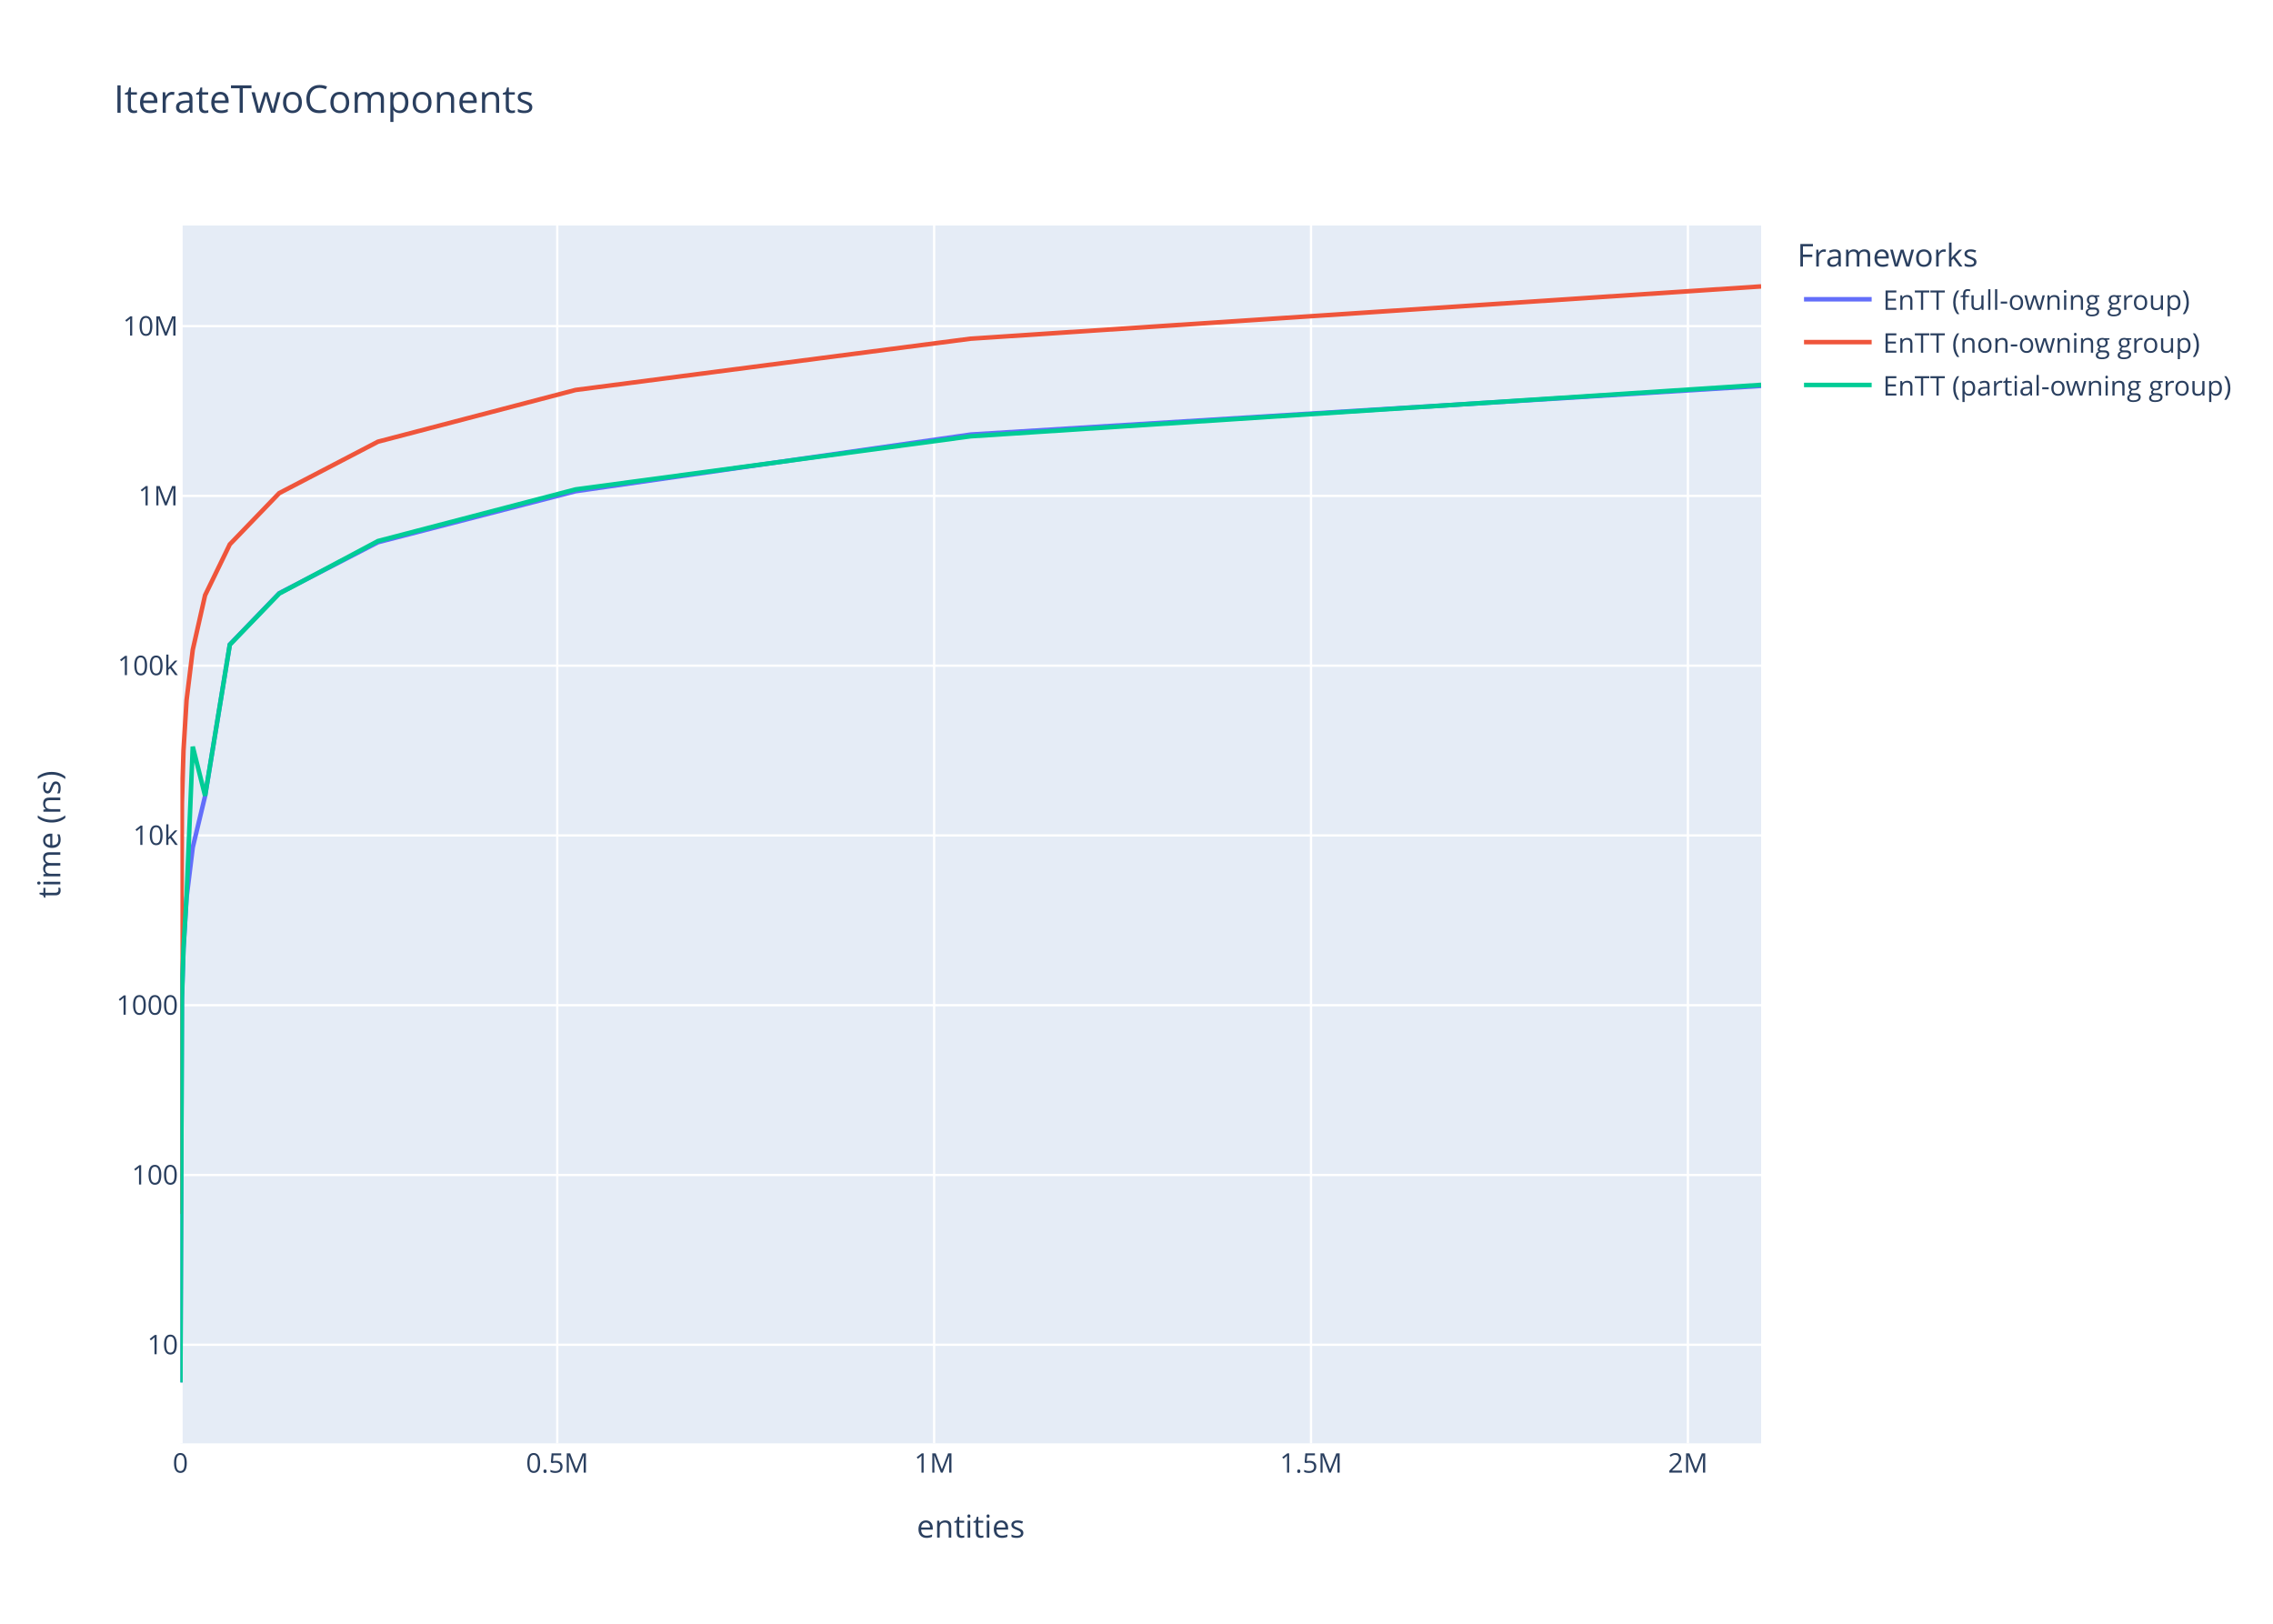
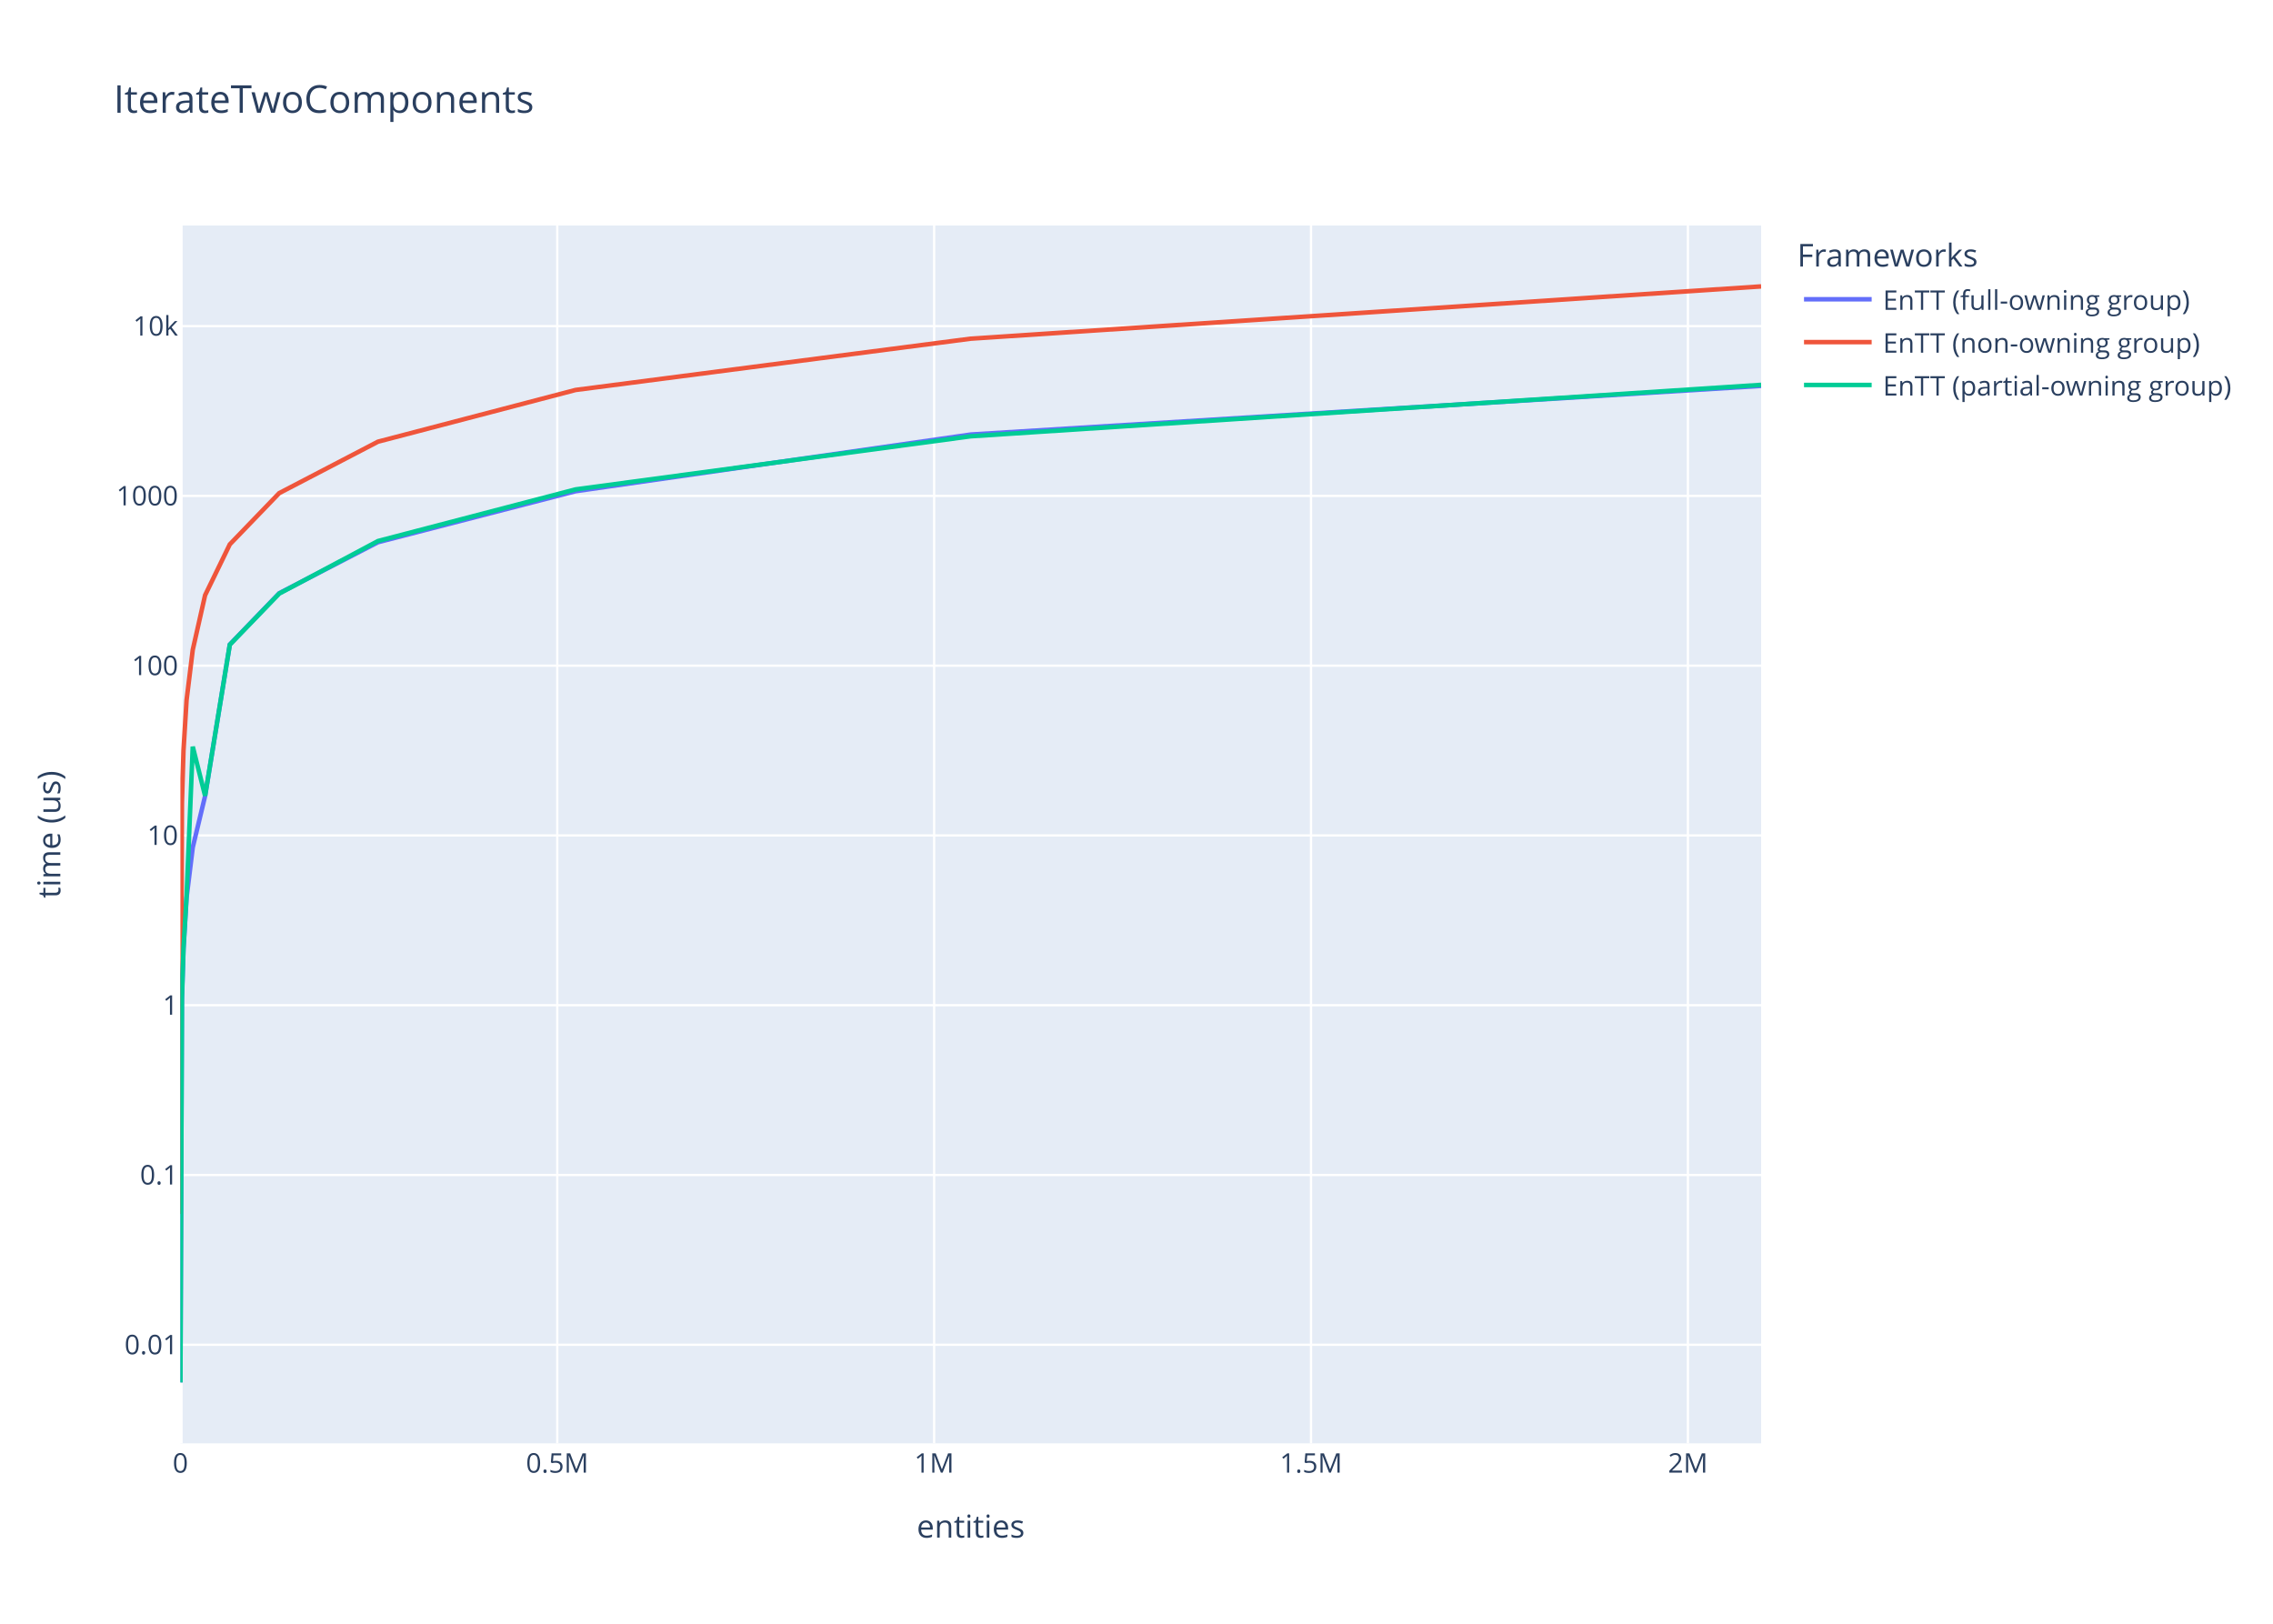
<svg xmlns="http://www.w3.org/2000/svg" class="main-svg" width="1008" height="720" style="" viewBox="0 0 1008 720">
  <rect x="0" y="0" width="1008" height="720" style="fill: rgb(255, 255, 255); fill-opacity: 1;" />
-   <defs id="defs-d50baa">
+   <defs id="defs-214a4f">
    <g class="clips">
-       <clipPath id="clipd50baaxyplot" class="plotclip">
+       <clipPath id="clip214a4fxyplot" class="plotclip">
        <rect width="701" height="540" />
      </clipPath>
-       <clipPath class="axesclip" id="clipd50baax">
+       <clipPath class="axesclip" id="clip214a4fx">
        <rect x="80" y="0" width="701" height="720" />
      </clipPath>
-       <clipPath class="axesclip" id="clipd50baay">
+       <clipPath class="axesclip" id="clip214a4fy">
        <rect x="0" y="100" width="1008" height="540" />
      </clipPath>
-       <clipPath class="axesclip" id="clipd50baaxy">
+       <clipPath class="axesclip" id="clip214a4fxy">
        <rect x="80" y="100" width="701" height="540" />
      </clipPath>
    </g>
    <g class="gradients" />
    <g class="patterns" />
  </defs>
  <g class="bglayer">
    <rect class="bg" x="80" y="100" width="701" height="540" style="fill: rgb(229, 236, 246); fill-opacity: 1; stroke-width: 0;" />
  </g>
  <g class="layer-below">
    <g class="imagelayer" />
    <g class="shapelayer" />
  </g>
  <g class="cartesianlayer">
    <g class="subplot xy">
      <g class="layer-subplot">
        <g class="shapelayer" />
        <g class="imagelayer" />
      </g>
      <g class="minor-gridlayer">
        <g class="x" />
        <g class="y" />
      </g>
      <g class="gridlayer">
        <g class="x">
          <path class="xgrid crisp" transform="translate(247.13,0)" d="M0,100v540" style="stroke: rgb(255, 255, 255); stroke-opacity: 1; stroke-width: 1px;" />
          <path class="xgrid crisp" transform="translate(414.26,0)" d="M0,100v540" style="stroke: rgb(255, 255, 255); stroke-opacity: 1; stroke-width: 1px;" />
          <path class="xgrid crisp" transform="translate(581.39,0)" d="M0,100v540" style="stroke: rgb(255, 255, 255); stroke-opacity: 1; stroke-width: 1px;" />
          <path class="xgrid crisp" transform="translate(748.53,0)" d="M0,100v540" style="stroke: rgb(255, 255, 255); stroke-opacity: 1; stroke-width: 1px;" />
        </g>
        <g class="y">
          <path class="ygrid crisp" transform="translate(0,596.3)" d="M80,0h701" style="stroke: rgb(255, 255, 255); stroke-opacity: 1; stroke-width: 1px;" />
          <path class="ygrid crisp" transform="translate(0,521.02)" d="M80,0h701" style="stroke: rgb(255, 255, 255); stroke-opacity: 1; stroke-width: 1px;" />
          <path class="ygrid crisp" transform="translate(0,445.73)" d="M80,0h701" style="stroke: rgb(255, 255, 255); stroke-opacity: 1; stroke-width: 1px;" />
          <path class="ygrid crisp" transform="translate(0,370.45)" d="M80,0h701" style="stroke: rgb(255, 255, 255); stroke-opacity: 1; stroke-width: 1px;" />
          <path class="ygrid crisp" transform="translate(0,295.17)" d="M80,0h701" style="stroke: rgb(255, 255, 255); stroke-opacity: 1; stroke-width: 1px;" />
          <path class="ygrid crisp" transform="translate(0,219.89)" d="M80,0h701" style="stroke: rgb(255, 255, 255); stroke-opacity: 1; stroke-width: 1px;" />
          <path class="ygrid crisp" transform="translate(0,144.61)" d="M80,0h701" style="stroke: rgb(255, 255, 255); stroke-opacity: 1; stroke-width: 1px;" />
        </g>
      </g>
      <g class="zerolinelayer">
        <path class="xzl zl crisp" transform="translate(80,0)" d="M0,100v540" style="stroke: rgb(255, 255, 255); stroke-opacity: 1; stroke-width: 2px;" />
      </g>
      <path class="xlines-below" />
      <path class="ylines-below" />
      <g class="overlines-below" />
      <g class="xaxislayer-below" />
      <g class="yaxislayer-below" />
      <g class="overaxes-below" />
-       <g class="plot" transform="translate(80,100)" clip-path="url(#clipd50baaxyplot)">
+       <g class="plot" transform="translate(80,100)" clip-path="url(#clip214a4fxyplot)">
        <g class="scatterlayer mlayer">
-           <g class="trace scatter trace9b39c2" style="stroke-miterlimit: 2; opacity: 1;">
+           <g class="trace scatter tracef693d8" style="stroke-miterlimit: 2; opacity: 1;">
            <g class="fills" />
            <g class="errorbars" />
            <g class="lines">
              <path class="js-line" d="M0,513L0.68,343.43L1.37,320.89L2.74,298.01L5.48,275.73L10.95,252.98L21.91,185.79L43.81,163.06L87.63,140.43L175.25,117.81L350.5,92.68L701,71.11" style="vector-effect: non-scaling-stroke; fill: none; stroke: rgb(99, 110, 250); stroke-opacity: 1; stroke-width: 2px; opacity: 1;" />
            </g>
            <g class="points" />
            <g class="text" />
          </g>
-           <g class="trace scatter trace166e2b" style="stroke-miterlimit: 2; opacity: 1;">
+           <g class="trace scatter trace3da579" style="stroke-miterlimit: 2; opacity: 1;">
            <g class="fills" />
            <g class="errorbars" />
            <g class="lines">
              <path class="js-line" d="M0,438.27L0.68,256.12L1.37,232.86L2.74,210.4L5.48,188.14L10.95,163.93L21.91,141.38L43.81,118.67L87.63,95.85L175.25,72.92L350.5,50.17L701,27" style="vector-effect: non-scaling-stroke; fill: none; stroke: rgb(239, 85, 59); stroke-opacity: 1; stroke-width: 2px; opacity: 1;" />
            </g>
            <g class="points" />
            <g class="text" />
          </g>
-           <g class="trace scatter trace5abdac" style="stroke-miterlimit: 2; opacity: 1;">
+           <g class="trace scatter tracecfde35" style="stroke-miterlimit: 2; opacity: 1;">
            <g class="fills" />
            <g class="errorbars" />
            <g class="lines">
              <path class="js-line" d="M0,513L0.68,342.15L1.37,320.39L2.74,297.4L5.48,231.08L10.95,252.86L21.91,185.88L43.81,163.22L87.63,139.9L175.25,117.01L350.5,93.45L701,70.65" style="vector-effect: non-scaling-stroke; fill: none; stroke: rgb(0, 204, 150); stroke-opacity: 1; stroke-width: 2px; opacity: 1;" />
            </g>
            <g class="points" />
            <g class="text" />
          </g>
        </g>
      </g>
      <g class="overplot" />
      <path class="xlines-above crisp" d="M0,0" style="fill: none;" />
      <path class="ylines-above crisp" d="M0,0" style="fill: none;" />
      <g class="overlines-above" />
      <g class="xaxislayer-above">
        <g class="xtick">
          <text text-anchor="middle" x="0" y="653" transform="translate(80,0)" style="font-family: 'Open Sans', verdana, arial, sans-serif; font-size: 12px; fill: rgb(42, 63, 95); fill-opacity: 1; white-space: pre; opacity: 1;">0</text>
        </g>
        <g class="xtick">
          <text text-anchor="middle" x="0" y="653" style="font-family: 'Open Sans', verdana, arial, sans-serif; font-size: 12px; fill: rgb(42, 63, 95); fill-opacity: 1; white-space: pre; opacity: 1;" transform="translate(247.13,0)">0.5M</text>
        </g>
        <g class="xtick">
          <text text-anchor="middle" x="0" y="653" style="font-family: 'Open Sans', verdana, arial, sans-serif; font-size: 12px; fill: rgb(42, 63, 95); fill-opacity: 1; white-space: pre; opacity: 1;" transform="translate(414.26,0)">1M</text>
        </g>
        <g class="xtick">
          <text text-anchor="middle" x="0" y="653" style="font-family: 'Open Sans', verdana, arial, sans-serif; font-size: 12px; fill: rgb(42, 63, 95); fill-opacity: 1; white-space: pre; opacity: 1;" transform="translate(581.39,0)">1.5M</text>
        </g>
        <g class="xtick">
          <text text-anchor="middle" x="0" y="653" style="font-family: 'Open Sans', verdana, arial, sans-serif; font-size: 12px; fill: rgb(42, 63, 95); fill-opacity: 1; white-space: pre; opacity: 1;" transform="translate(748.53,0)">2M</text>
        </g>
      </g>
      <g class="yaxislayer-above">
        <g class="ytick">
-           <text text-anchor="end" x="79" y="4.2" transform="translate(0,596.3)" style="font-family: 'Open Sans', verdana, arial, sans-serif; font-size: 12px; fill: rgb(42, 63, 95); fill-opacity: 1; white-space: pre; opacity: 1;">10</text>
-         </g>
-         <g class="ytick">
-           <text text-anchor="end" x="79" y="4.2" style="font-family: 'Open Sans', verdana, arial, sans-serif; font-size: 12px; fill: rgb(42, 63, 95); fill-opacity: 1; white-space: pre; opacity: 1;" transform="translate(0,521.02)">100</text>
-         </g>
-         <g class="ytick">
-           <text text-anchor="end" x="79" y="4.2" style="font-family: 'Open Sans', verdana, arial, sans-serif; font-size: 12px; fill: rgb(42, 63, 95); fill-opacity: 1; white-space: pre; opacity: 1;" transform="translate(0,445.73)">1000</text>
-         </g>
-         <g class="ytick">
-           <text text-anchor="end" x="79" y="4.2" style="font-family: 'Open Sans', verdana, arial, sans-serif; font-size: 12px; fill: rgb(42, 63, 95); fill-opacity: 1; white-space: pre; opacity: 1;" transform="translate(0,370.45)">10k</text>
-         </g>
-         <g class="ytick">
-           <text text-anchor="end" x="79" y="4.2" style="font-family: 'Open Sans', verdana, arial, sans-serif; font-size: 12px; fill: rgb(42, 63, 95); fill-opacity: 1; white-space: pre; opacity: 1;" transform="translate(0,295.17)">100k</text>
-         </g>
-         <g class="ytick">
-           <text text-anchor="end" x="79" y="4.2" style="font-family: 'Open Sans', verdana, arial, sans-serif; font-size: 12px; fill: rgb(42, 63, 95); fill-opacity: 1; white-space: pre; opacity: 1;" transform="translate(0,219.89)">1M</text>
-         </g>
-         <g class="ytick">
-           <text text-anchor="end" x="79" y="4.2" style="font-family: 'Open Sans', verdana, arial, sans-serif; font-size: 12px; fill: rgb(42, 63, 95); fill-opacity: 1; white-space: pre; opacity: 1;" transform="translate(0,144.61)">10M</text>
+           <text text-anchor="end" x="79" y="4.2" transform="translate(0,596.3)" style="font-family: 'Open Sans', verdana, arial, sans-serif; font-size: 12px; fill: rgb(42, 63, 95); fill-opacity: 1; white-space: pre; opacity: 1;">0.01</text>
+         </g>
+         <g class="ytick">
+           <text text-anchor="end" x="79" y="4.2" style="font-family: 'Open Sans', verdana, arial, sans-serif; font-size: 12px; fill: rgb(42, 63, 95); fill-opacity: 1; white-space: pre; opacity: 1;" transform="translate(0,521.02)">0.1</text>
+         </g>
+         <g class="ytick">
+           <text text-anchor="end" x="79" y="4.2" style="font-family: 'Open Sans', verdana, arial, sans-serif; font-size: 12px; fill: rgb(42, 63, 95); fill-opacity: 1; white-space: pre; opacity: 1;" transform="translate(0,445.73)">1</text>
+         </g>
+         <g class="ytick">
+           <text text-anchor="end" x="79" y="4.2" style="font-family: 'Open Sans', verdana, arial, sans-serif; font-size: 12px; fill: rgb(42, 63, 95); fill-opacity: 1; white-space: pre; opacity: 1;" transform="translate(0,370.45)">10</text>
+         </g>
+         <g class="ytick">
+           <text text-anchor="end" x="79" y="4.2" style="font-family: 'Open Sans', verdana, arial, sans-serif; font-size: 12px; fill: rgb(42, 63, 95); fill-opacity: 1; white-space: pre; opacity: 1;" transform="translate(0,295.17)">100</text>
+         </g>
+         <g class="ytick">
+           <text text-anchor="end" x="79" y="4.2" style="font-family: 'Open Sans', verdana, arial, sans-serif; font-size: 12px; fill: rgb(42, 63, 95); fill-opacity: 1; white-space: pre; opacity: 1;" transform="translate(0,219.89)">1000</text>
+         </g>
+         <g class="ytick">
+           <text text-anchor="end" x="79" y="4.2" style="font-family: 'Open Sans', verdana, arial, sans-serif; font-size: 12px; fill: rgb(42, 63, 95); fill-opacity: 1; white-space: pre; opacity: 1;" transform="translate(0,144.61)">10k</text>
        </g>
      </g>
      <g class="overaxes-above" />
    </g>
  </g>
  <g class="polarlayer" />
  <g class="smithlayer" />
  <g class="ternarylayer" />
  <g class="geolayer" />
  <g class="funnelarealayer" />
  <g class="pielayer" />
  <g class="iciclelayer" />
  <g class="treemaplayer" />
  <g class="sunburstlayer" />
  <g class="glimages" />
-   <defs id="topdefs-d50baa">
+   <defs id="topdefs-214a4f">
    <g class="clips" />
-     <clipPath id="legendd50baa">
+     <clipPath id="legend214a4f">
      <rect width="201" height="86" x="0" y="0" />
    </clipPath>
  </defs>
  <g class="layer-above">
    <g class="imagelayer" />
    <g class="shapelayer" />
  </g>
  <g class="infolayer">
    <g class="legend" pointer-events="all" transform="translate(795.02,100)">
      <rect class="bg" shape-rendering="crispEdges" style="stroke: rgb(68, 68, 68); stroke-opacity: 1; fill: rgb(255, 255, 255); fill-opacity: 1; stroke-width: 0px;" width="201" height="86" x="0" y="0" />
-       <g class="scrollbox" transform="" clip-path="url(#legendd50baa)">
+       <g class="scrollbox" transform="" clip-path="url(#legend214a4f)">
        <text class="legendtitletext" text-anchor="start" x="2" y="18.2" style="font-family: 'Open Sans', verdana, arial, sans-serif; font-size: 14px; fill: rgb(42, 63, 95); fill-opacity: 1; white-space: pre;">Frameworks</text>
        <g class="groups" transform="">
          <g class="traces" transform="translate(0,32.7)" style="opacity: 1;">
            <text class="legendtext" text-anchor="start" x="40" y="4.68" style="font-family: 'Open Sans', verdana, arial, sans-serif; font-size: 12px; fill: rgb(42, 63, 95); fill-opacity: 1; white-space: pre;">EnTT (full-owning group)</text>
            <g class="layers" style="opacity: 1;">
              <g class="legendfill" />
              <g class="legendlines">
                <path class="js-line" d="M5,0h30" style="fill: none; stroke: rgb(99, 110, 250); stroke-opacity: 1; stroke-width: 2px;" />
              </g>
              <g class="legendsymbols">
                <g class="legendpoints" />
              </g>
            </g>
            <rect class="legendtoggle" x="0" y="-9.5" width="195.234" height="19" style="fill: rgb(0, 0, 0); fill-opacity: 0;" />
          </g>
        </g>
        <g class="groups" transform="">
          <g class="traces" transform="translate(0,51.7)" style="opacity: 1;">
            <text class="legendtext" text-anchor="start" x="40" y="4.68" style="font-family: 'Open Sans', verdana, arial, sans-serif; font-size: 12px; fill: rgb(42, 63, 95); fill-opacity: 1; white-space: pre;">EnTT (non-owning group)</text>
            <g class="layers" style="opacity: 1;">
              <g class="legendfill" />
              <g class="legendlines">
                <path class="js-line" d="M5,0h30" style="fill: none; stroke: rgb(239, 85, 59); stroke-opacity: 1; stroke-width: 2px;" />
              </g>
              <g class="legendsymbols">
                <g class="legendpoints" />
              </g>
            </g>
            <rect class="legendtoggle" x="0" y="-9.5" width="195.234" height="19" style="fill: rgb(0, 0, 0); fill-opacity: 0;" />
          </g>
        </g>
        <g class="groups" transform="">
          <g class="traces" transform="translate(0,70.7)" style="opacity: 1;">
            <text class="legendtext" text-anchor="start" x="40" y="4.68" style="font-family: 'Open Sans', verdana, arial, sans-serif; font-size: 12px; fill: rgb(42, 63, 95); fill-opacity: 1; white-space: pre;">EnTT (partial-owning group)</text>
            <g class="layers" style="opacity: 1;">
              <g class="legendfill" />
              <g class="legendlines">
                <path class="js-line" d="M5,0h30" style="fill: none; stroke: rgb(0, 204, 150); stroke-opacity: 1; stroke-width: 2px;" />
              </g>
              <g class="legendsymbols">
                <g class="legendpoints" />
              </g>
            </g>
            <rect class="legendtoggle" x="0" y="-9.5" width="195.234" height="19" style="fill: rgb(0, 0, 0); fill-opacity: 0;" />
          </g>
        </g>
      </g>
      <rect class="scrollbar" rx="20" ry="3" width="0" height="0" style="fill: rgb(128, 139, 164); fill-opacity: 1;" x="0" y="0" />
    </g>
    <g class="g-gtitle">
      <text class="gtitle" x="50.4" y="50" text-anchor="start" dy="0em" style="font-family: 'Open Sans', verdana, arial, sans-serif; font-size: 17px; fill: rgb(42, 63, 95); opacity: 1; font-weight: normal; white-space: pre;">IterateTwoComponents</text>
    </g>
    <g class="g-xtitle">
      <text class="xtitle" x="430.5" y="681.8" text-anchor="middle" style="font-family: 'Open Sans', verdana, arial, sans-serif; font-size: 14px; fill: rgb(42, 63, 95); opacity: 1; font-weight: normal; white-space: pre;">entities</text>
    </g>
    <g class="g-ytitle">
-       <text class="ytitle" transform="rotate(-90,26.74688,370)" x="26.747" y="370" text-anchor="middle" style="font-family: 'Open Sans', verdana, arial, sans-serif; font-size: 14px; fill: rgb(42, 63, 95); opacity: 1; font-weight: normal; white-space: pre;">time (ns)</text>
+       <text class="ytitle" transform="rotate(-90,26.74688,370)" x="26.747" y="370" text-anchor="middle" style="font-family: 'Open Sans', verdana, arial, sans-serif; font-size: 14px; fill: rgb(42, 63, 95); opacity: 1; font-weight: normal; white-space: pre;">time (us)</text>
    </g>
  </g>
</svg>
